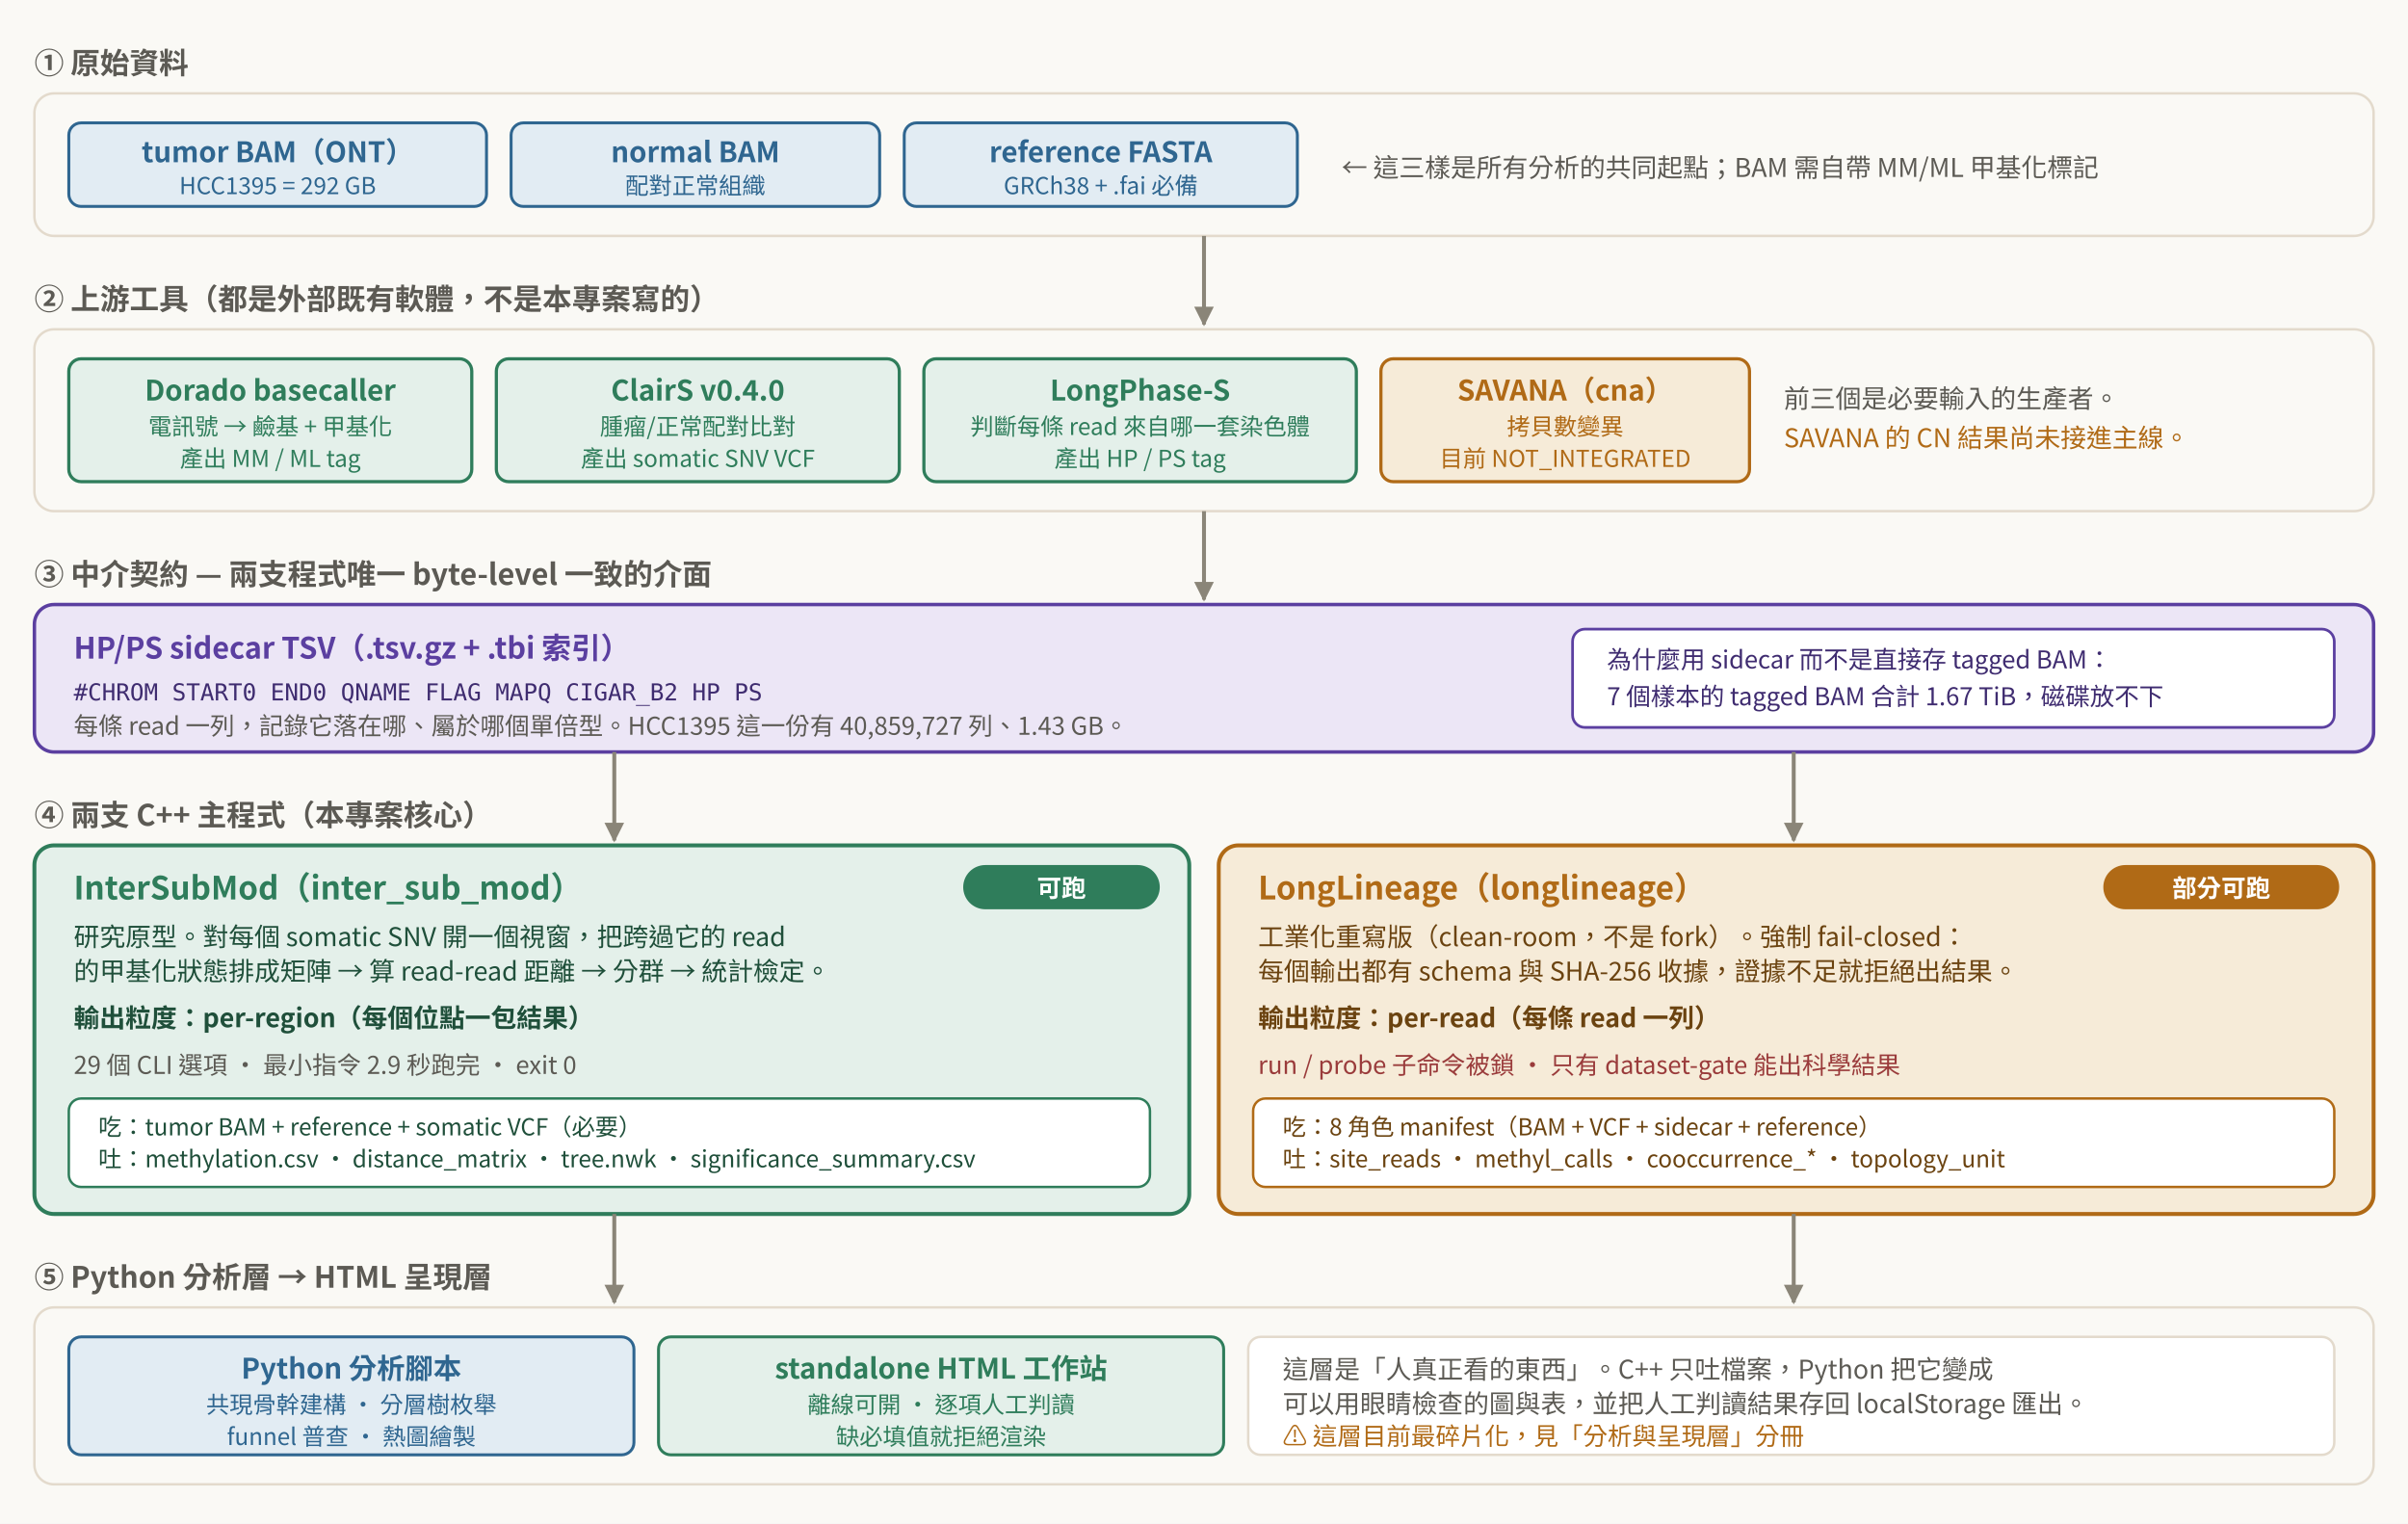
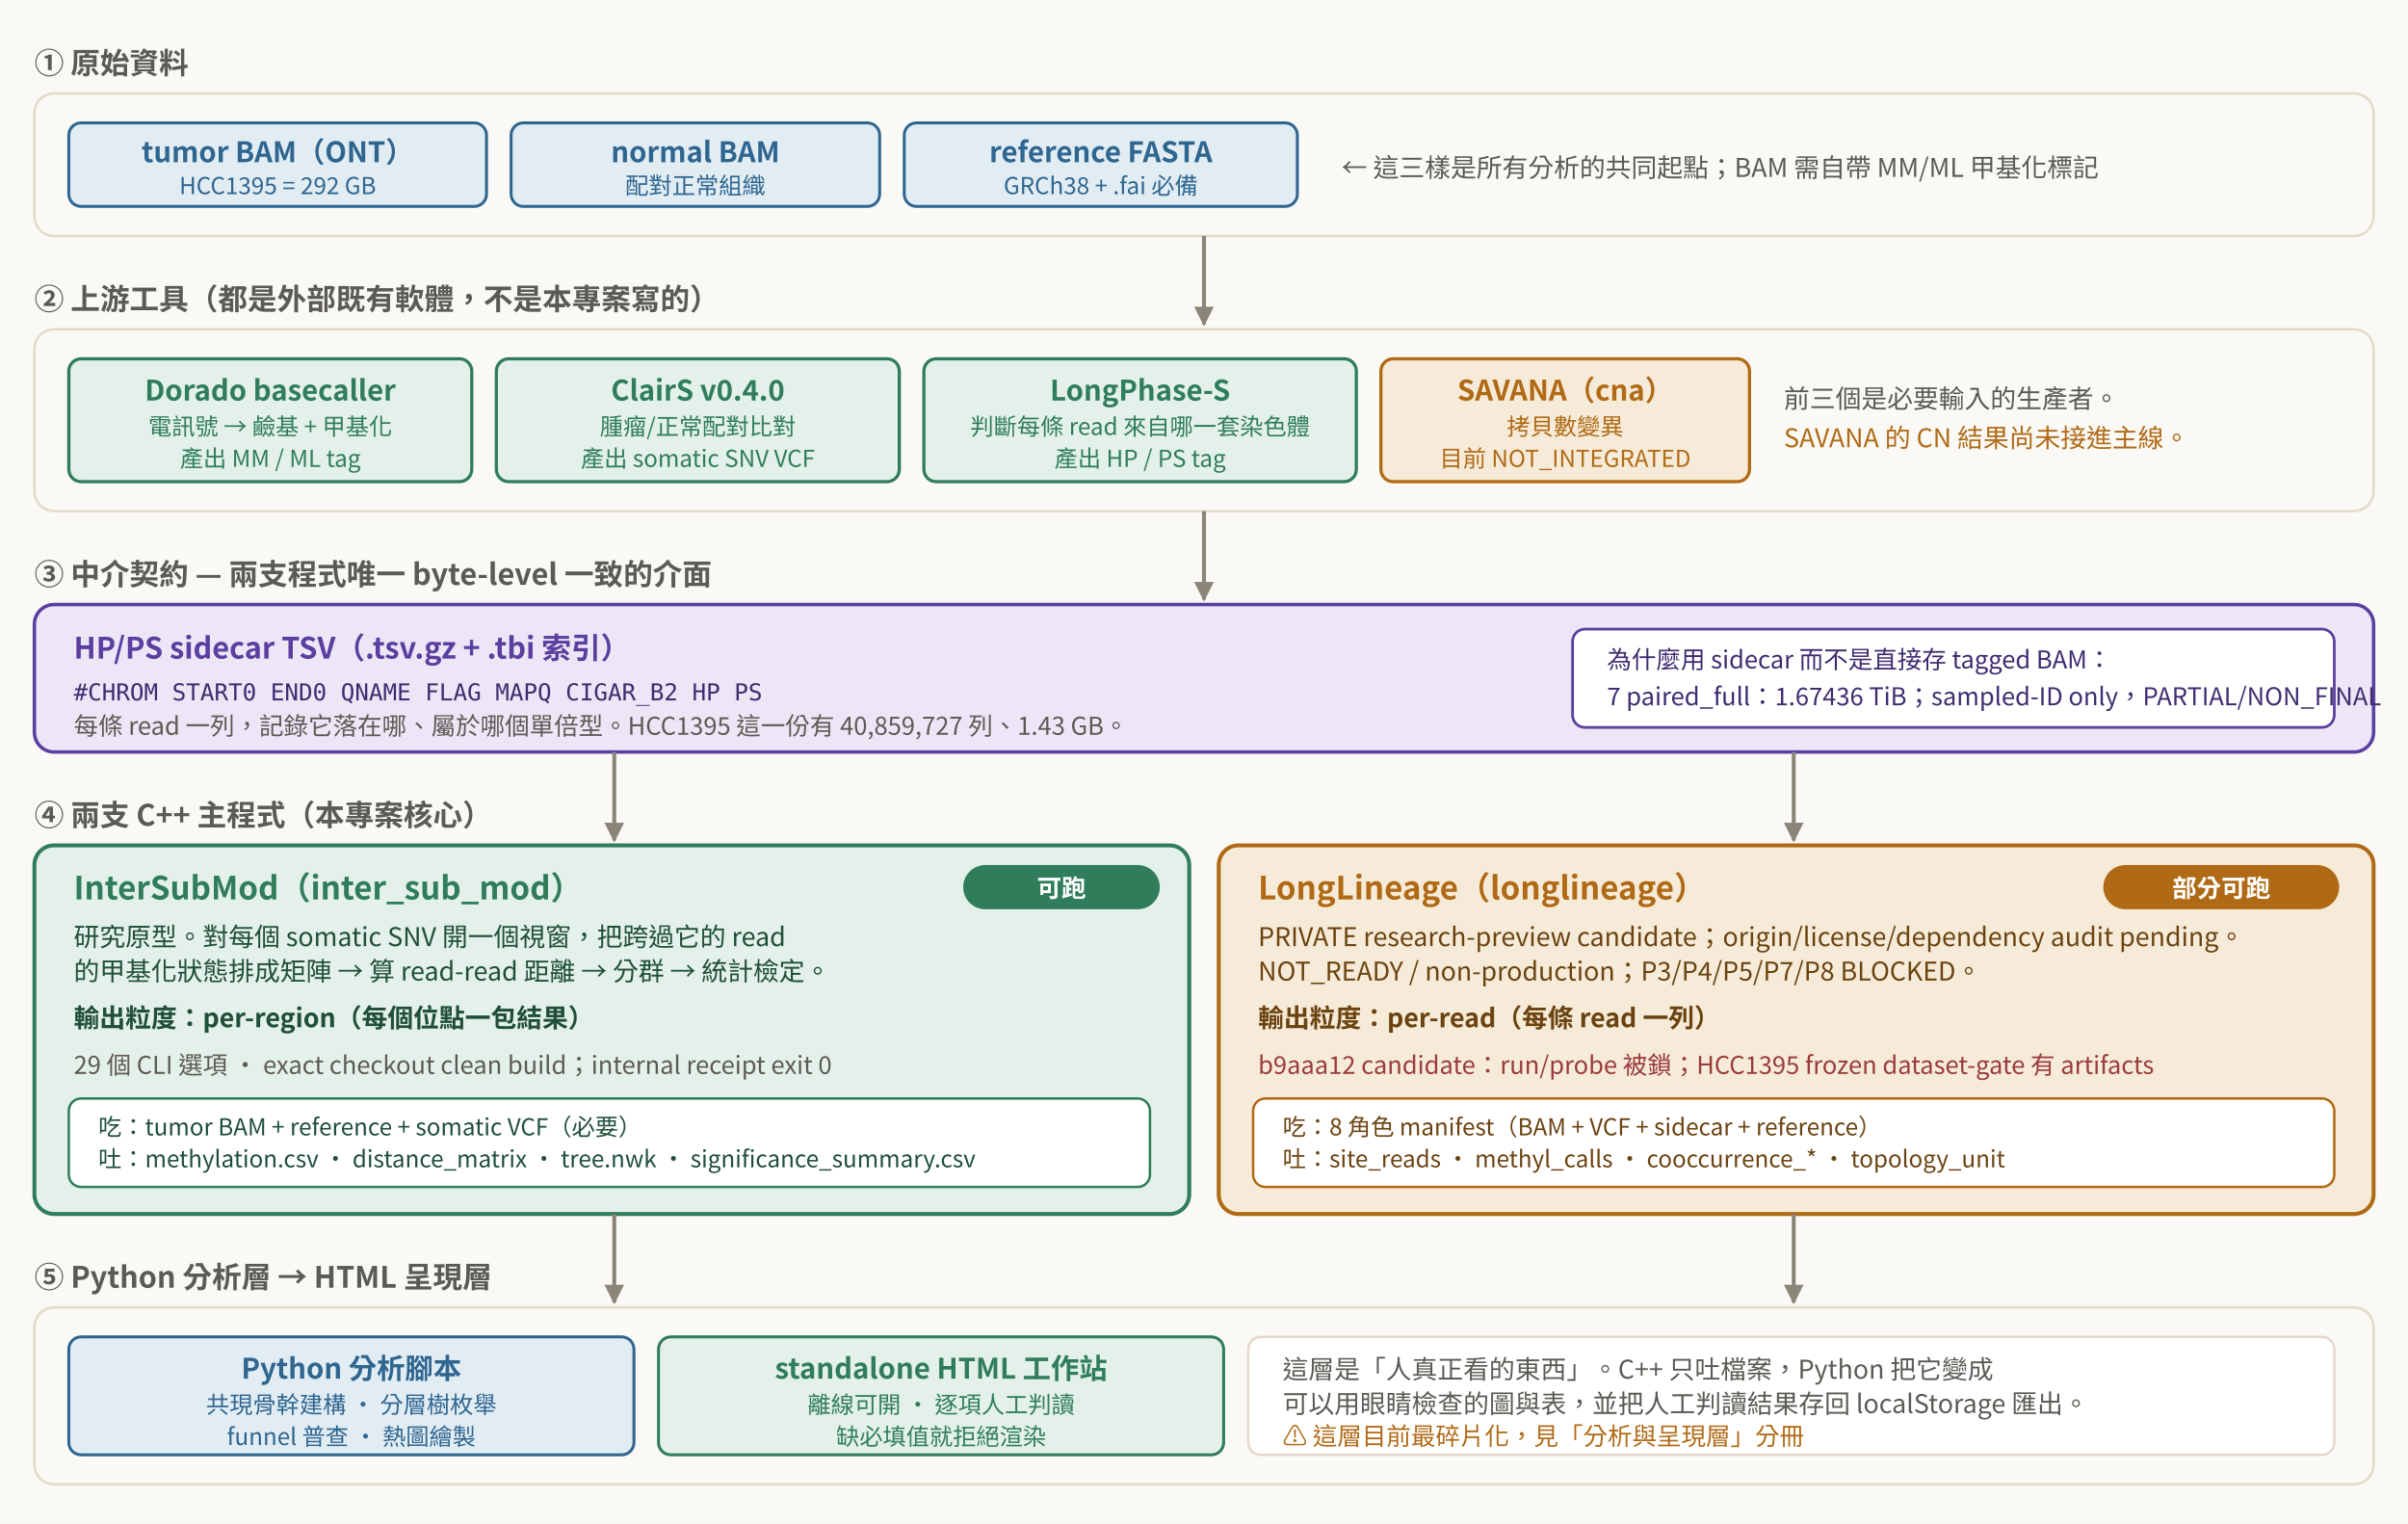
<svg xmlns="http://www.w3.org/2000/svg" viewBox="0 0 980 620" role="img" aria-labelledby="f1t f1d">
  <rect x="0" y="0" width="980" height="620" fill="#FAF9F5" />
  <g font-family="system-ui,-apple-system,'Noto Sans CJK TC',sans-serif" fill="#1c1b19">
    <text x="14" y="30" font-size="12" font-weight="700" fill="#5C5A54">① 原始資料</text>
    <rect x="14" y="38" width="952" height="58" rx="8" fill="#FAF9F5" stroke="#E3DACC" />
    <rect x="28" y="50" width="170" height="34" rx="5" fill="#E2ECF3" stroke="#2F6690" stroke-width="1.2" />
    <text x="113" y="66" text-anchor="middle" font-size="11.5" font-weight="700" fill="#2F6690">tumor BAM（ONT）</text>
    <text x="113" y="79" text-anchor="middle" font-size="9.5" fill="#2F6690">HCC1395 = 292 GB</text>
    <rect x="208" y="50" width="150" height="34" rx="5" fill="#E2ECF3" stroke="#2F6690" stroke-width="1.2" />
    <text x="283" y="66" text-anchor="middle" font-size="11.5" font-weight="700" fill="#2F6690">normal BAM</text>
    <text x="283" y="79" text-anchor="middle" font-size="9.5" fill="#2F6690">配對正常組織</text>
    <rect x="368" y="50" width="160" height="34" rx="5" fill="#E2ECF3" stroke="#2F6690" stroke-width="1.2" />
    <text x="448" y="66" text-anchor="middle" font-size="11.5" font-weight="700" fill="#2F6690">reference FASTA</text>
    <text x="448" y="79" text-anchor="middle" font-size="9.5" fill="#2F6690">GRCh38 + .fai 必備</text>
    <text x="546" y="72" font-size="10.5" fill="#5C5A54">← 這三樣是所有分析的共同起點；BAM 需自帶 MM/ML 甲基化標記</text>
    <text x="14" y="126" font-size="12" font-weight="700" fill="#5C5A54">② 上游工具（都是外部既有軟體，不是本專案寫的）</text>
    <rect x="14" y="134" width="952" height="74" rx="8" fill="#FAF9F5" stroke="#E3DACC" />
    <rect x="28" y="146" width="164" height="50" rx="5" fill="#E4F0EA" stroke="#2F7D5B" stroke-width="1.3" />
    <text x="110" y="163" text-anchor="middle" font-size="11.5" font-weight="700" fill="#2F7D5B">Dorado basecaller</text>
    <text x="110" y="177" text-anchor="middle" font-size="9.5" fill="#2F7D5B">電訊號 → 鹼基 + 甲基化</text>
    <text x="110" y="190" text-anchor="middle" font-size="9.5" fill="#2F7D5B">產出 MM / ML tag</text>
    <rect x="202" y="146" width="164" height="50" rx="5" fill="#E4F0EA" stroke="#2F7D5B" stroke-width="1.3" />
    <text x="284" y="163" text-anchor="middle" font-size="11.5" font-weight="700" fill="#2F7D5B">ClairS v0.4.0</text>
    <text x="284" y="177" text-anchor="middle" font-size="9.5" fill="#2F7D5B">腫瘤/正常配對比對</text>
    <text x="284" y="190" text-anchor="middle" font-size="9.5" fill="#2F7D5B">產出 somatic SNV VCF</text>
    <rect x="376" y="146" width="176" height="50" rx="5" fill="#E4F0EA" stroke="#2F7D5B" stroke-width="1.3" />
    <text x="464" y="163" text-anchor="middle" font-size="11.5" font-weight="700" fill="#2F7D5B">LongPhase-S</text>
    <text x="464" y="177" text-anchor="middle" font-size="9.5" fill="#2F7D5B">判斷每條 read 來自哪一套染色體</text>
    <text x="464" y="190" text-anchor="middle" font-size="9.5" fill="#2F7D5B">產出 HP / PS tag</text>
    <rect x="562" y="146" width="150" height="50" rx="5" fill="#F6EBD8" stroke="#B06A16" stroke-width="1.3" />
    <text x="637" y="163" text-anchor="middle" font-size="11.5" font-weight="700" fill="#B06A16">SAVANA（cna）</text>
    <text x="637" y="177" text-anchor="middle" font-size="9.5" fill="#B06A16">拷貝數變異</text>
    <text x="637" y="190" text-anchor="middle" font-size="9.5" fill="#B06A16">目前 NOT_INTEGRATED</text>
    <text x="726" y="166" font-size="10.5" fill="#5C5A54">前三個是必要輸入的生產者。</text>
    <text x="726" y="182" font-size="10.5" fill="#B06A16">SAVANA 的 CN 結果尚未接進主線。</text>
    <text x="14" y="238" font-size="12" font-weight="700" fill="#5C5A54">③ 中介契約 — 兩支程式唯一 byte-level 一致的介面</text>
    <rect x="14" y="246" width="952" height="60" rx="8" fill="#ECE6F6" stroke="#5B3FA0" stroke-width="1.4" />
    <text x="30" y="268" font-size="12" font-weight="700" fill="#5B3FA0">HP/PS sidecar TSV（.tsv.gz + .tbi 索引）</text>
    <text x="30" y="285" font-family="ui-monospace,Menlo,monospace" font-size="9.5" fill="#3f2c70">#CHROM  START0  END0  QNAME  FLAG  MAPQ  CIGAR_B2  HP  PS</text>
    <text x="30" y="299" font-size="10" fill="#5C5A54">每條 read 一列，記錄它落在哪、屬於哪個單倍型。HCC1395 這一份有 40,859,727 列、1.43 GB。</text>
    <rect x="640" y="256" width="310" height="40" rx="5" fill="#fff" stroke="#5B3FA0" stroke-width="1.1" />
    <text x="654" y="272" font-size="10" fill="#3f2c70">為什麼用 sidecar 而不是直接存 tagged BAM：</text>
-     <text x="654" y="287" font-size="10" fill="#3f2c70">7 個樣本的 tagged BAM 合計 1.67 TiB，磁碟放不下</text>
+     <text x="654" y="287" font-size="10" fill="#3f2c70">7 paired_full：1.67436 TiB；sampled-ID only，PARTIAL/NON_FINAL</text>
    <text x="14" y="336" font-size="12" font-weight="700" fill="#5C5A54">④ 兩支 C++ 主程式（本專案核心）</text>
    <rect x="14" y="344" width="470" height="150" rx="8" fill="#E4F0EA" stroke="#2F7D5B" stroke-width="1.6" />
    <text x="30" y="366" font-size="13" font-weight="800" fill="#2F7D5B">InterSubMod（inter_sub_mod）</text>
    <rect x="392" y="352" width="80" height="18" rx="9" fill="#2F7D5B" />
    <text x="432" y="365" text-anchor="middle" font-size="10" font-weight="700" fill="#fff">可跑</text>
    <text x="30" y="385" font-size="10.5" fill="#1f4f3a">研究原型。對每個 somatic SNV 開一個視窗，把跨過它的 read</text>
    <text x="30" y="399" font-size="10.5" fill="#1f4f3a">的甲基化狀態排成矩陣 → 算 read-read 距離 → 分群 → 統計檢定。</text>
    <text x="30" y="418" font-size="10.5" font-weight="700" fill="#1f4f3a">輸出粒度：per-region（每個位點一包結果）</text>
-     <text x="30" y="437" font-size="10" fill="#5C5A54">29 個 CLI 選項 · 最小指令 2.9 秒跑完 · exit 0</text>
+     <text x="30" y="437" font-size="10" fill="#5C5A54">29 個 CLI 選項 · exact checkout clean build；internal receipt exit 0</text>
    <rect x="28" y="447" width="440" height="36" rx="5" fill="#fff" stroke="#2F7D5B" stroke-width="1" />
    <text x="40" y="462" font-size="9.5" fill="#1f4f3a">吃：tumor BAM + reference + somatic VCF（必要）</text>
    <text x="40" y="475" font-size="9.5" fill="#1f4f3a">吐：methylation.csv · distance_matrix · tree.nwk · significance_summary.csv</text>
    <rect x="496" y="344" width="470" height="150" rx="8" fill="#F6EBD8" stroke="#B06A16" stroke-width="1.6" />
    <text x="512" y="366" font-size="13" font-weight="800" fill="#B06A16">LongLineage（longlineage）</text>
    <rect x="856" y="352" width="96" height="18" rx="9" fill="#B06A16" />
    <text x="904" y="365" text-anchor="middle" font-size="10" font-weight="700" fill="#fff">部分可跑</text>
-     <text x="512" y="385" font-size="10.5" fill="#6b4310">工業化重寫版（clean-room，不是 fork）。強制 fail-closed：</text>
-     <text x="512" y="399" font-size="10.5" fill="#6b4310">每個輸出都有 schema 與 SHA-256 收據，證據不足就拒絕出結果。</text>
+     <text x="512" y="385" font-size="10.5" fill="#6b4310">PRIVATE research-preview candidate；origin/license/dependency audit pending。</text>
+     <text x="512" y="399" font-size="10.5" fill="#6b4310">NOT_READY / non-production；P3/P4/P5/P7/P8 BLOCKED。</text>
    <text x="512" y="418" font-size="10.5" font-weight="700" fill="#6b4310">輸出粒度：per-read（每條 read 一列）</text>
-     <text x="512" y="437" font-size="10" fill="#9A3B3B">run / probe 子命令被鎖 · 只有 dataset-gate 能出科學結果</text>
+     <text x="512" y="437" font-size="10" fill="#9A3B3B">b9aaa12 candidate：run/probe 被鎖；HCC1395 frozen dataset-gate 有 artifacts</text>
    <rect x="510" y="447" width="440" height="36" rx="5" fill="#fff" stroke="#B06A16" stroke-width="1" />
    <text x="522" y="462" font-size="9.5" fill="#6b4310">吃：8 角色 manifest（BAM + VCF + sidecar + reference）</text>
    <text x="522" y="475" font-size="9.5" fill="#6b4310">吐：site_reads · methyl_calls · cooccurrence_* · topology_unit</text>
    <text x="14" y="524" font-size="12" font-weight="700" fill="#5C5A54">⑤ Python 分析層 → HTML 呈現層</text>
    <rect x="14" y="532" width="952" height="72" rx="8" fill="#FAF9F5" stroke="#E3DACC" />
    <rect x="28" y="544" width="230" height="48" rx="5" fill="#E2ECF3" stroke="#2F6690" stroke-width="1.2" />
    <text x="143" y="561" text-anchor="middle" font-size="11.5" font-weight="700" fill="#2F6690">Python 分析腳本</text>
    <text x="143" y="575" text-anchor="middle" font-size="9.5" fill="#2F6690">共現骨幹建構 · 分層樹枚舉</text>
    <text x="143" y="588" text-anchor="middle" font-size="9.5" fill="#2F6690">funnel 普查 · 熱圖繪製</text>
    <rect x="268" y="544" width="230" height="48" rx="5" fill="#E4F0EA" stroke="#2F7D5B" stroke-width="1.2" />
    <text x="383" y="561" text-anchor="middle" font-size="11.5" font-weight="700" fill="#2F7D5B">standalone HTML 工作站</text>
    <text x="383" y="575" text-anchor="middle" font-size="9.5" fill="#2F7D5B">離線可開 · 逐項人工判讀</text>
    <text x="383" y="588" text-anchor="middle" font-size="9.5" fill="#2F7D5B">缺必填值就拒絕渲染</text>
    <rect x="508" y="544" width="442" height="48" rx="5" fill="#fff" stroke="#E3DACC" />
    <text x="522" y="561" font-size="10.5" fill="#5C5A54">這層是「人真正看的東西」。C++ 只吐檔案，Python 把它變成</text>
    <text x="522" y="575" font-size="10.5" fill="#5C5A54">可以用眼睛檢查的圖與表，並把人工判讀結果存回 localStorage 匯出。</text>
    <text x="522" y="588" font-size="10" fill="#B06A16">⚠ 這層目前最碎片化，見「分析與呈現層」分冊</text>
    <defs>
      <marker id="ar" viewBox="0 0 10 10" refX="9" refY="5" markerWidth="5" markerHeight="5" orient="auto">
        <path d="M0,0 L10,5 L0,10 z" fill="#8a8578" />
      </marker>
    </defs>
    <path d="M490,96 L490,132" stroke="#8a8578" stroke-width="1.6" marker-end="url(#ar)" fill="none" />
    <path d="M490,208 L490,244" stroke="#8a8578" stroke-width="1.6" marker-end="url(#ar)" fill="none" />
    <path d="M250,306 L250,342" stroke="#8a8578" stroke-width="1.6" marker-end="url(#ar)" fill="none" />
    <path d="M730,306 L730,342" stroke="#8a8578" stroke-width="1.6" marker-end="url(#ar)" fill="none" />
    <path d="M250,494 L250,530" stroke="#8a8578" stroke-width="1.6" marker-end="url(#ar)" fill="none" />
    <path d="M730,494 L730,530" stroke="#8a8578" stroke-width="1.6" marker-end="url(#ar)" fill="none" />
  </g>
</svg>
